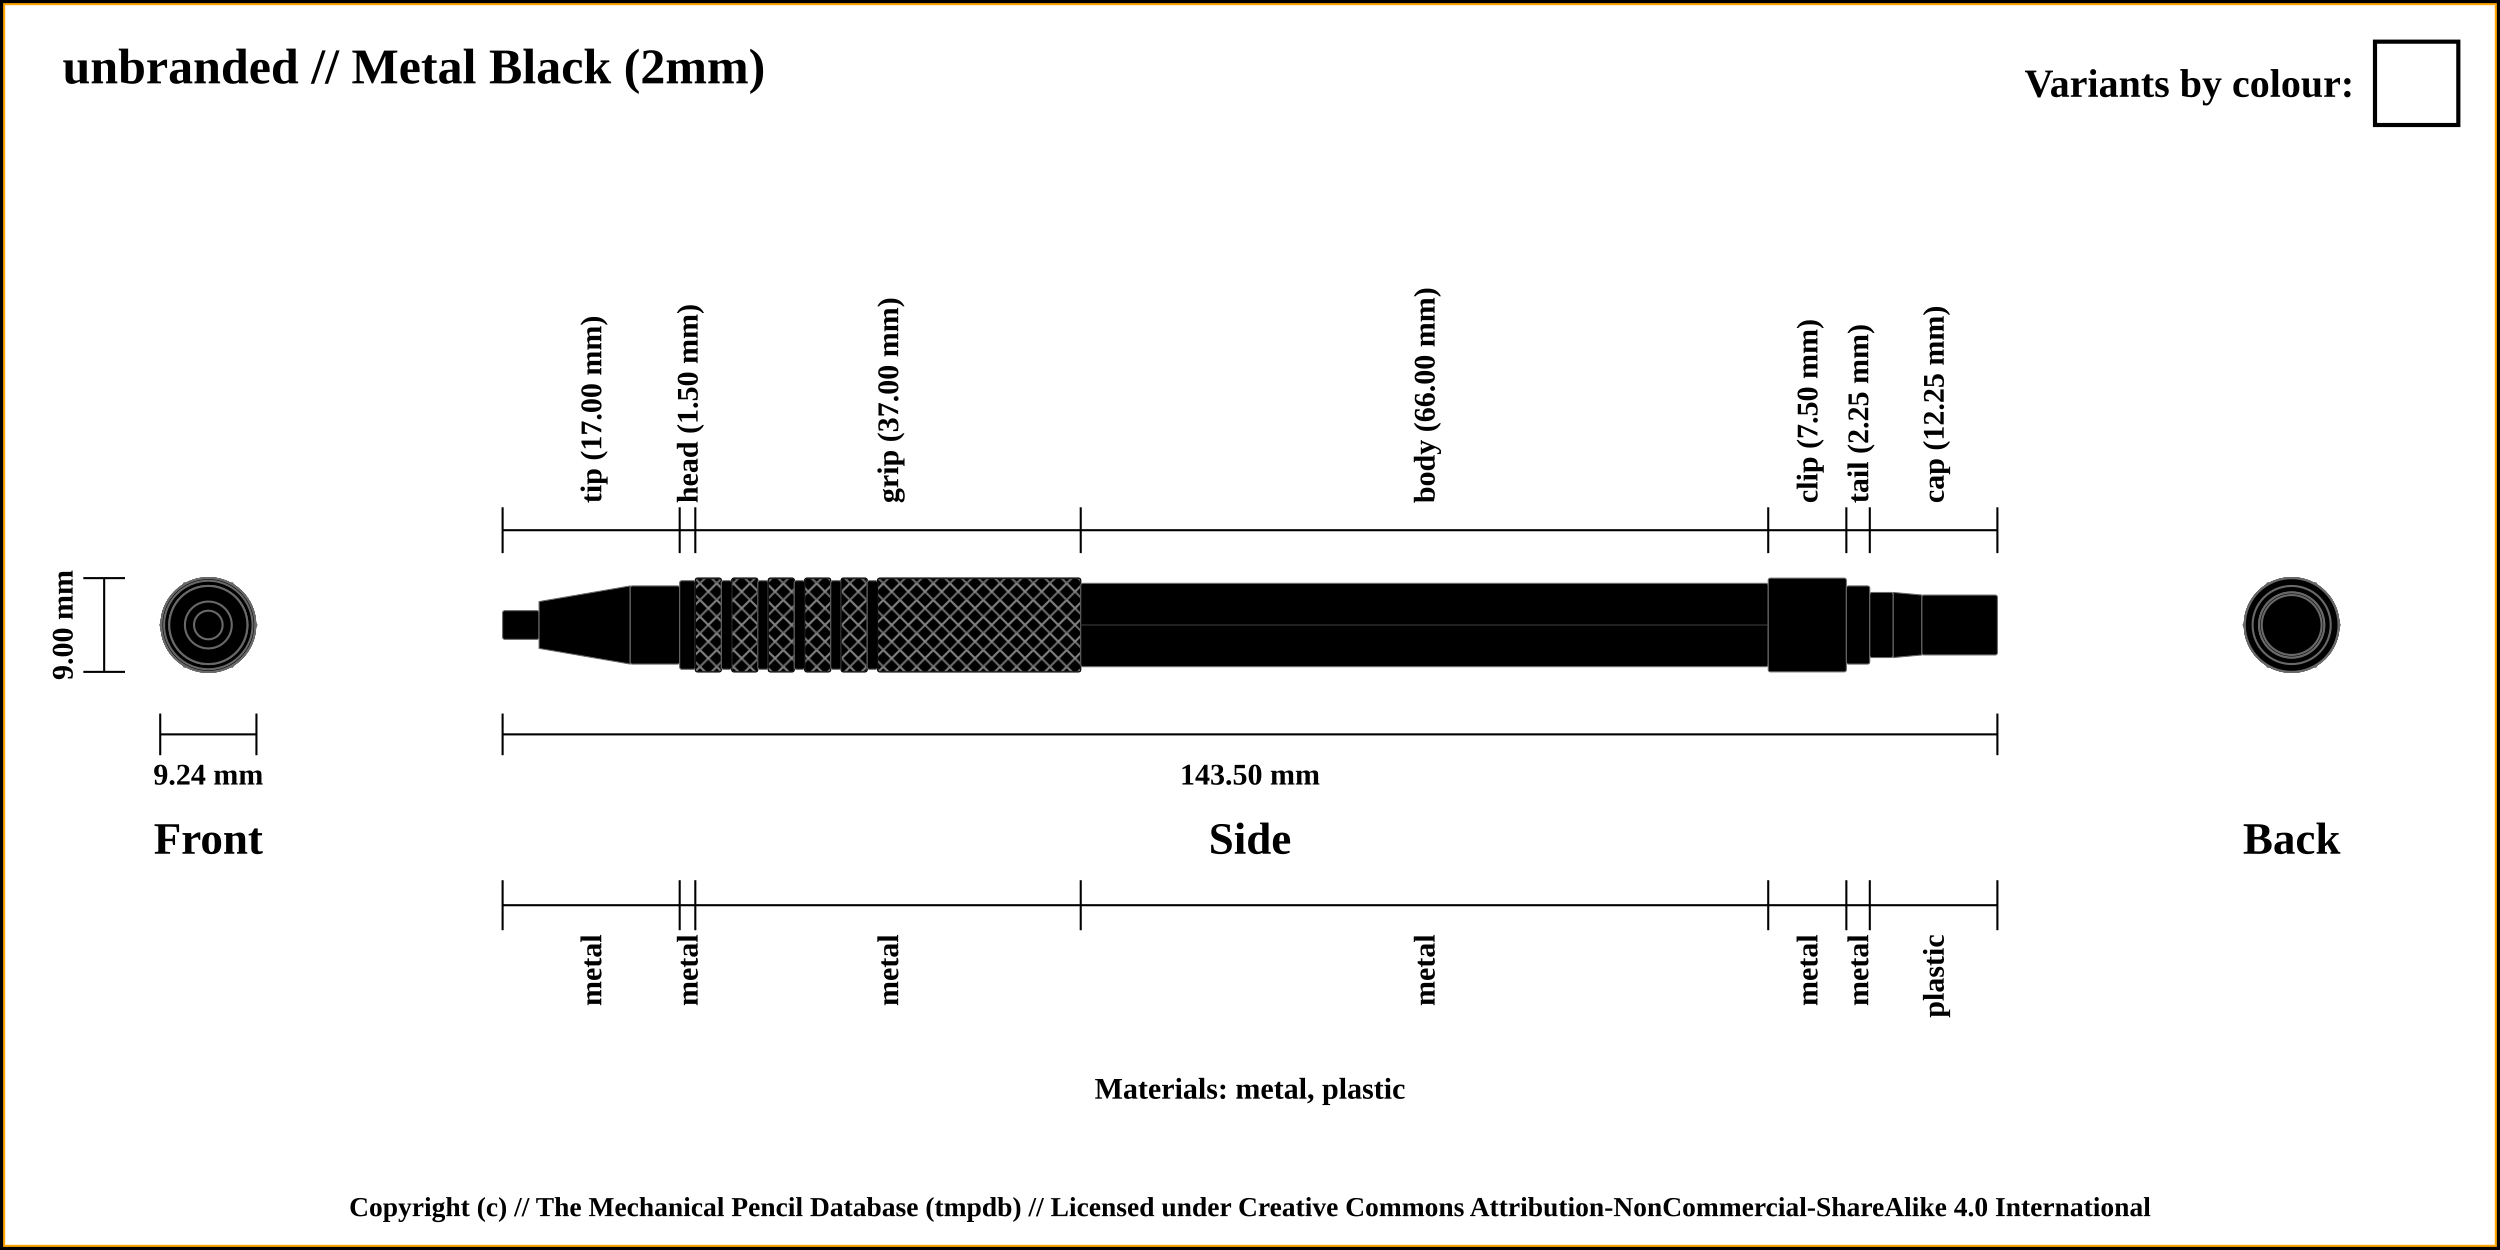
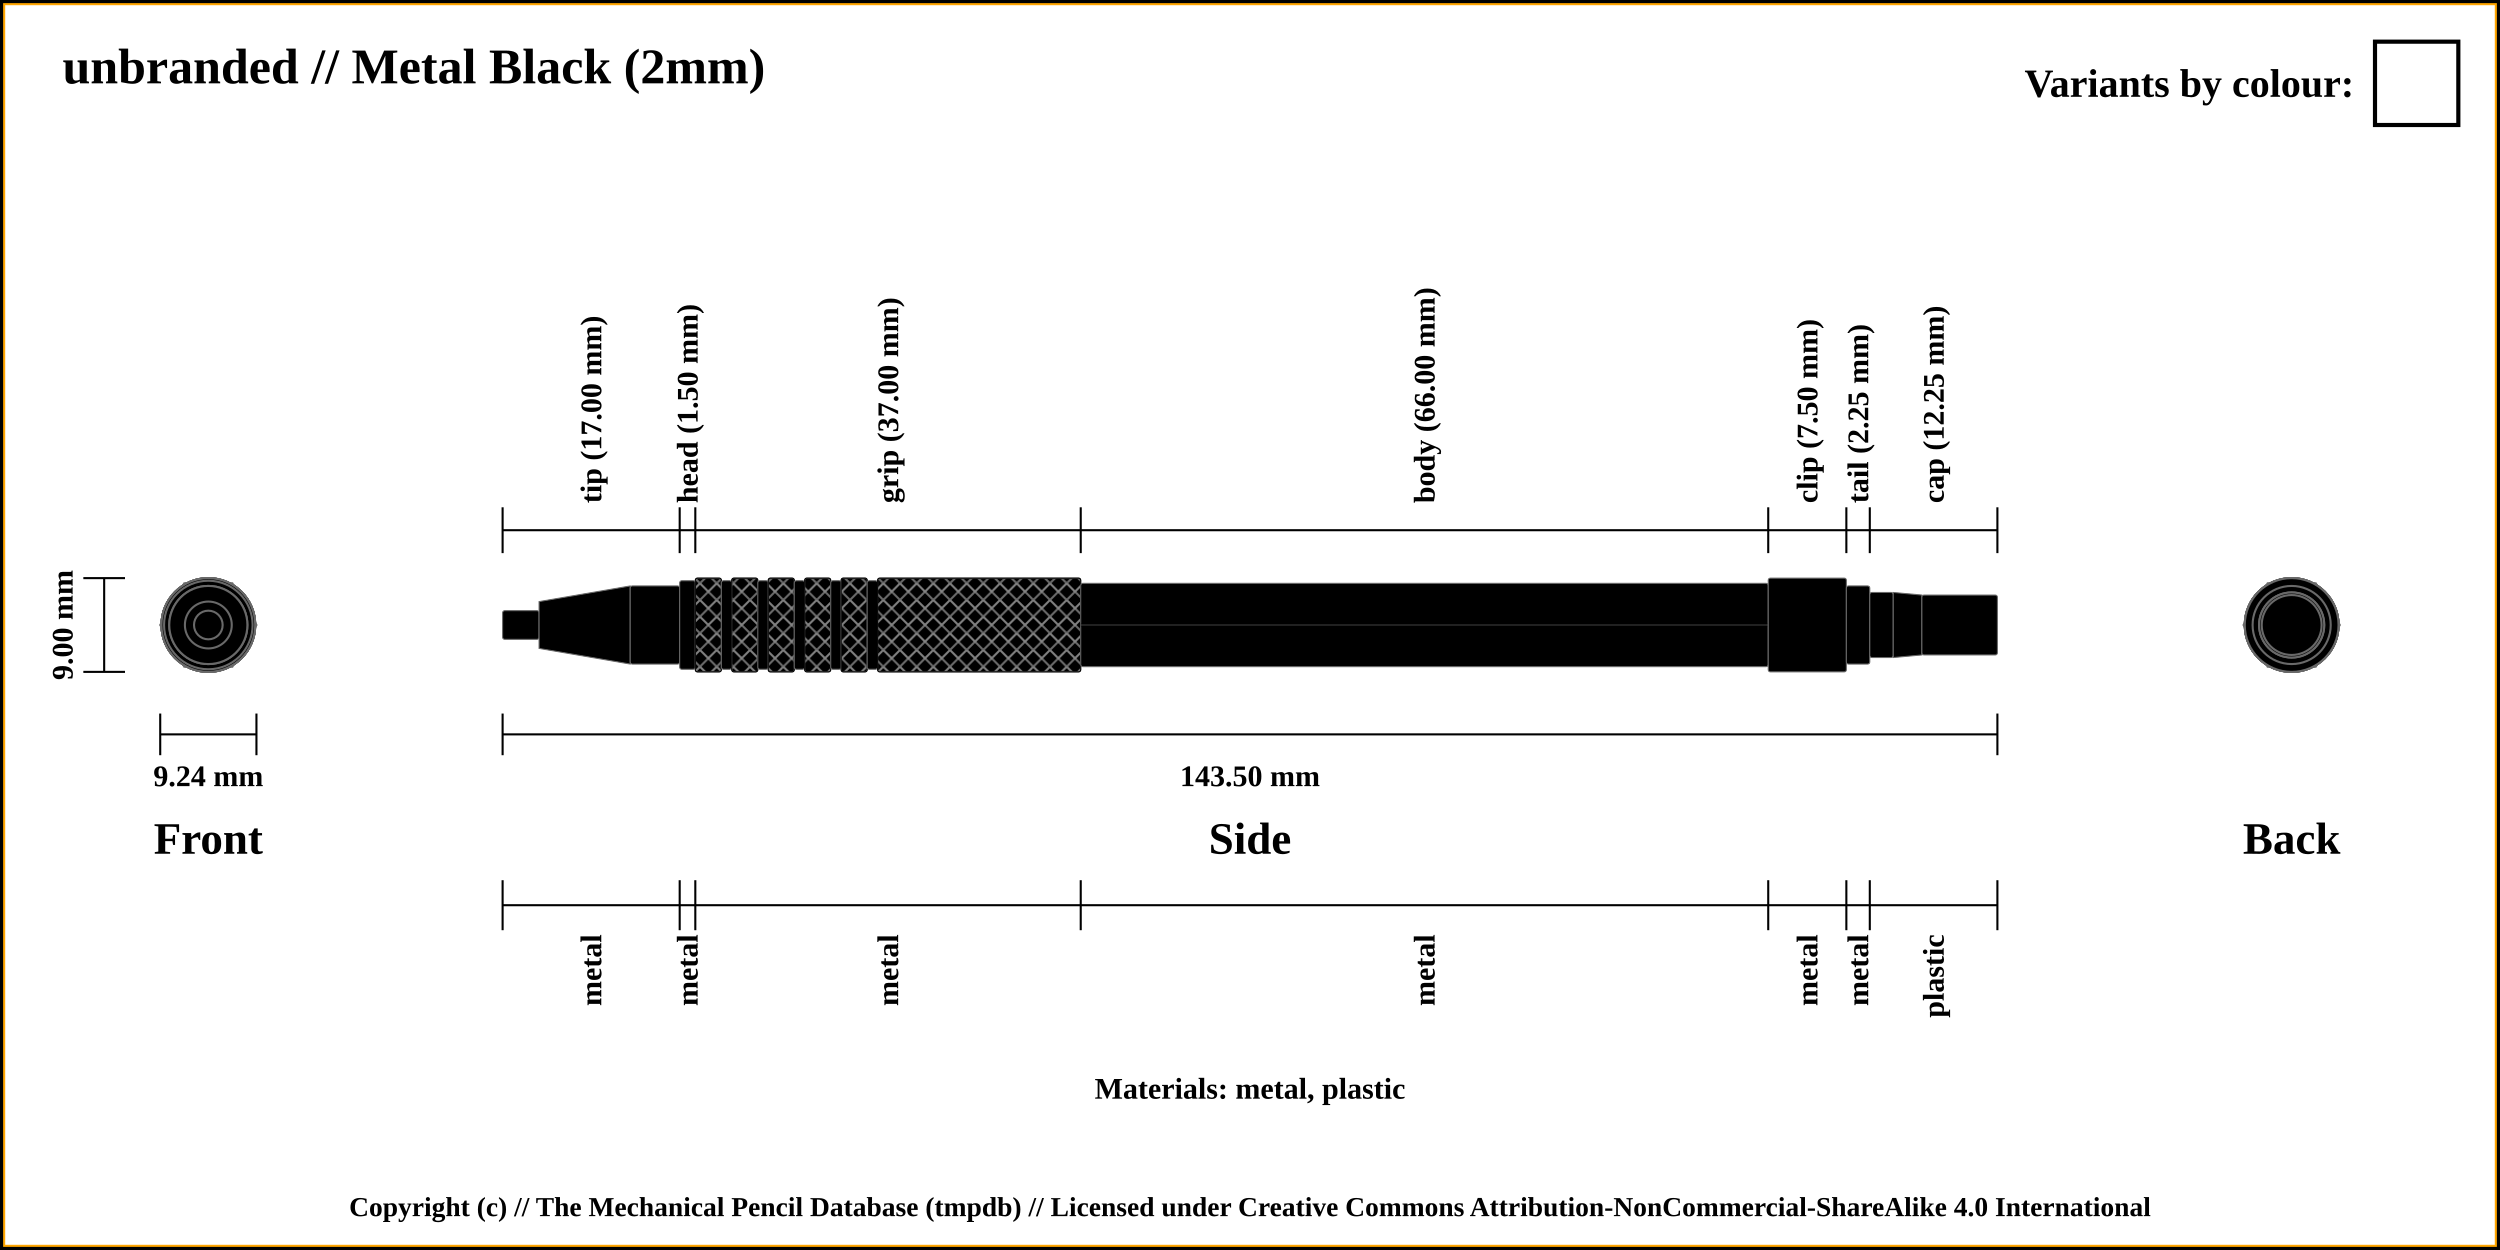
<svg xmlns="http://www.w3.org/2000/svg" width="1200" height="600">
  <pattern id="diagonalHatch" patternUnits="userSpaceOnUse" width="8" height="8">
    <rect width="6" height="6" fill="none" />
    <path stroke="dimgray" stroke-linecap="round" stroke-width="1" d="M 4,4 L 8,8" />
    <path stroke="dimgray" stroke-linecap="round" stroke-width="1" d="M 4,4 L 0,8" />
    <path stroke="gray" stroke-linecap="round" stroke-width="1" d="M 4,4 L 8,0" />
    <path stroke="gray" stroke-linecap="round" stroke-width="1" d="M 4,4 L 0,0" />
  </pattern>
  <rect x="0" y="0" width="1200" height="600" fill="white" stroke="black" stroke-width="4" />
  <rect x="2" y="2" width="1196" height="596" fill="white" stroke="orange" stroke-width="1" />
  <text x="30" y="40" font-weight="bold" font-size="2em">unbranded // Metal Black (2mm)</text>
  <text x="30" y="60" font-weight="bold" font-size="1.1em" />
  <line x1="40" y1="277.5" x2="60" y2="277.5" stroke="black" stroke-width="1" />
  <line x1="40" y1="322.5" x2="60" y2="322.5" stroke="black" stroke-width="1" />
  <line x1="50" y1="277.5" x2="50" y2="322.5" stroke="black" stroke-width="1" />
  <text x="100" y="402.5" font-size="1.8em" font-weight="bold" text-anchor="middle" dominant-baseline="central">Front</text>
  <text x="30" y="300" transform="rotate(-90, 30, 300)" font-size="1.2em" font-weight="bold" text-anchor="middle" dominant-baseline="central">9.00 mm</text>
  <line x1="76.906" y1="352.5" x2="123.094" y2="352.5" stroke="black" stroke-width="1" />
  <line x1="76.906" y1="342.5" x2="76.906" y2="362.5" stroke="black" stroke-width="1" />
  <line x1="123.094" y1="342.5" x2="123.094" y2="362.5" stroke="black" stroke-width="1" />
-   <text x="100" y="372.5" font-size="1.2em" font-weight="bold" text-anchor="middle" dominant-baseline="middle">9.24 mm</text>
+   <text x="100" y="372.5" font-size="1.2em" font-weight="bold" text-anchor="middle" dominant-baseline="central">9.24 mm</text>
  <line x1="241.25" y1="352.5" x2="958.75" y2="352.5" stroke="black" stroke-width="1" />
  <line x1="241.25" y1="342.5" x2="241.25" y2="362.5" stroke="black" stroke-width="1" />
  <line x1="958.75" y1="342.5" x2="958.75" y2="362.5" stroke="black" stroke-width="1" />
-   <text x="600" y="372.5" font-size="1.2em" font-weight="bold" text-anchor="middle" dominant-baseline="middle">143.50 mm</text>
+   <text x="600" y="372.5" font-size="1.2em" font-weight="bold" text-anchor="middle" dominant-baseline="central">143.50 mm</text>
  <text x="600" y="402.5" font-size="1.8em" font-weight="bold" text-anchor="middle" dominant-baseline="central">Side</text>
  <text x="1100" y="402.5" font-size="1.8em" font-weight="bold" text-anchor="middle" dominant-baseline="central">Back</text>
  <text x="600" y="522.5" font-size="1.2em" font-weight="bold" text-anchor="middle" dominant-baseline="central">Materials: metal, plastic</text>
  <line x1="241.25" y1="265.5" x2="241.25" y2="243.5" stroke="black" stroke-width="1" />
  <text x="283.75" y="241.5" transform="rotate(-90, 283.75, 241.5)" font-size="1.2em" font-weight="bold" dominant-baseline="central">tip (17.00 mm)</text>
  <line x1="326.25" y1="265.5" x2="326.25" y2="243.5" stroke="black" stroke-width="1" />
  <text x="330" y="241.5" transform="rotate(-90, 330, 241.5)" font-size="1.2em" font-weight="bold" dominant-baseline="central">head (1.50 mm)</text>
  <line x1="333.75" y1="265.5" x2="333.75" y2="243.5" stroke="black" stroke-width="1" />
  <text x="426.25" y="241.5" transform="rotate(-90, 426.25, 241.5)" font-size="1.2em" font-weight="bold" dominant-baseline="central">grip (37.00 mm)</text>
  <line x1="518.75" y1="265.5" x2="518.75" y2="243.5" stroke="black" stroke-width="1" />
  <text x="683.75" y="241.5" transform="rotate(-90, 683.75, 241.5)" font-size="1.2em" font-weight="bold" dominant-baseline="central">body (66.00 mm)</text>
  <line x1="848.75" y1="265.5" x2="848.75" y2="243.5" stroke="black" stroke-width="1" />
  <text x="867.5" y="241.5" transform="rotate(-90, 867.5, 241.5)" font-size="1.2em" font-weight="bold" dominant-baseline="central">clip (7.50 mm)</text>
  <line x1="886.25" y1="265.5" x2="886.25" y2="243.5" stroke="black" stroke-width="1" />
  <text x="891.875" y="241.5" transform="rotate(-90, 891.875, 241.5)" font-size="1.2em" font-weight="bold" dominant-baseline="central">tail (2.25 mm)</text>
  <line x1="897.5" y1="265.5" x2="897.5" y2="243.5" stroke="black" stroke-width="1" />
  <text x="928.125" y="241.5" transform="rotate(-90, 928.125, 241.5)" font-size="1.2em" font-weight="bold" dominant-baseline="central">cap (12.25 mm)</text>
  <line x1="958.75" y1="265.5" x2="958.75" y2="243.5" stroke="black" stroke-width="1" />
  <line x1="241.25" y1="254.5" x2="958.75" y2="254.5" stroke="black" stroke-width="1" />
  <line x1="241.25" y1="422.5" x2="241.25" y2="446.5" stroke="black" stroke-width="1" />
  <text x="283.75" y="448.5" transform="rotate(-90, 283.75, 448.5)" font-size="1.2em" font-weight="bold" text-anchor="end" dominant-baseline="central">metal</text>
  <line x1="326.25" y1="422.5" x2="326.25" y2="446.5" stroke="black" stroke-width="1" />
  <text x="330" y="448.5" transform="rotate(-90, 330, 448.5)" font-size="1.2em" font-weight="bold" text-anchor="end" dominant-baseline="central">metal</text>
  <line x1="333.75" y1="422.5" x2="333.75" y2="446.5" stroke="black" stroke-width="1" />
  <text x="426.25" y="448.5" transform="rotate(-90, 426.25, 448.5)" font-size="1.2em" font-weight="bold" text-anchor="end" dominant-baseline="central">metal</text>
  <line x1="518.75" y1="422.5" x2="518.75" y2="446.5" stroke="black" stroke-width="1" />
  <text x="683.75" y="448.5" transform="rotate(-90, 683.75, 448.5)" font-size="1.2em" font-weight="bold" text-anchor="end" dominant-baseline="central">metal</text>
  <line x1="848.75" y1="422.5" x2="848.75" y2="446.5" stroke="black" stroke-width="1" />
  <text x="867.5" y="448.5" transform="rotate(-90, 867.5, 448.5)" font-size="1.2em" font-weight="bold" text-anchor="end" dominant-baseline="central">metal</text>
  <line x1="886.25" y1="422.5" x2="886.25" y2="446.5" stroke="black" stroke-width="1" />
  <text x="891.875" y="448.5" transform="rotate(-90, 891.875, 448.5)" font-size="1.2em" font-weight="bold" text-anchor="end" dominant-baseline="central">metal</text>
  <line x1="897.5" y1="422.5" x2="897.5" y2="446.5" stroke="black" stroke-width="1" />
  <text x="928.125" y="448.5" transform="rotate(-90, 928.125, 448.5)" font-size="1.2em" font-weight="bold" text-anchor="end" dominant-baseline="central">plastic</text>
  <line x1="958.75" y1="422.5" x2="958.75" y2="446.5" stroke="black" stroke-width="1" />
  <line x1="241.25" y1="434.5" x2="958.75" y2="434.5" stroke="black" stroke-width="1" />
  <circle r="6.875" cx="1100" cy="300" stroke="dimgray" stroke-width="1" fill="black" />
  <circle r="18.75" cx="1100" cy="300" stroke="dimgray" stroke-width="1" fill="black" />
  <circle r="11.25" cx="1100" cy="300" stroke="dimgray" stroke-width="1" fill="black" />
  <circle r="18.75" cx="1100" cy="300" stroke="dimgray" stroke-width="1" fill="black" />
  <circle r="21.25" cx="1100" cy="300" stroke="dimgray" stroke-width="1" fill="black" />
  <circle r="22.5" cx="1100" cy="300" stroke="dimgray" stroke-width="1" fill="black" />
  <circle r="21.25" cx="1100" cy="300" stroke="dimgray" stroke-width="1" fill="black" />
  <circle r="22.5" cx="1100" cy="300" stroke="dimgray" stroke-width="1" fill="black" />
  <circle r="21.25" cx="1100" cy="300" stroke="dimgray" stroke-width="1" fill="black" />
  <circle r="22.5" cx="1100" cy="300" stroke="dimgray" stroke-width="1" fill="black" />
  <circle r="21.25" cx="1100" cy="300" stroke="dimgray" stroke-width="1" fill="black" />
  <circle r="22.5" cx="1100" cy="300" stroke="dimgray" stroke-width="1" fill="black" />
  <circle r="21.25" cx="1100" cy="300" stroke="dimgray" stroke-width="1" fill="black" />
  <circle r="22.5" cx="1100" cy="300" stroke="dimgray" stroke-width="1" fill="black" />
  <circle r="21.25" cx="1100" cy="300" stroke="dimgray" stroke-width="1" fill="black" />
  <circle r="22.5" cx="1100" cy="300" stroke="dimgray" stroke-width="1" fill="black" />
  <polygon points="1088.453,280 1111.547,280 1123.094,300 1111.547,320 1088.453,320 1076.906,300 " stroke="dimgray" stroke-width="1" fill="black" />
  <circle r="22.5" cx="1100" cy="300" stroke="dimgray" stroke-width="1" fill="black" />
  <circle r="18.75" cx="1100" cy="300" stroke="dimgray" stroke-width="1" fill="black" />
  <circle r="15.625" cx="1100" cy="300" stroke="dimgray" stroke-width="1" fill="black" />
  <circle r="14.375" cx="1100" cy="300" stroke="dimgray" stroke-width="1" fill="black" />
  <circle r="15.625" cx="1100" cy="300" stroke="dimgray" stroke-width="1" fill="black" />
  <circle r="14.375" cx="1100" cy="300" stroke="dimgray" stroke-width="1" fill="black" />
  <circle r="14.375" cx="100" cy="300" stroke="dimgray" stroke-width="1" fill="black" />
  <circle r="14.375" cx="100" cy="300" stroke="dimgray" stroke-width="1" fill="black" />
  <circle r="15.625" cx="100" cy="300" stroke="dimgray" stroke-width="1" fill="black" />
  <circle r="15.625" cx="100" cy="300" stroke="dimgray" stroke-width="1" fill="black" />
  <circle r="18.75" cx="100" cy="300" stroke="dimgray" stroke-width="1" fill="black" />
  <circle r="22.5" cx="100" cy="300" stroke="dimgray" stroke-width="1" fill="black" />
  <polygon points="88.453,280 111.547,280 123.094,300 111.547,320 88.453,320 76.906,300 " stroke="dimgray" stroke-width="1" fill="black" />
  <circle r="22.5" cx="100" cy="300" stroke="dimgray" stroke-width="1" fill="black" />
  <circle r="21.25" cx="100" cy="300" stroke="dimgray" stroke-width="1" fill="black" />
  <circle r="22.5" cx="100" cy="300" stroke="dimgray" stroke-width="1" fill="black" />
  <circle r="21.25" cx="100" cy="300" stroke="dimgray" stroke-width="1" fill="black" />
  <circle r="22.5" cx="100" cy="300" stroke="dimgray" stroke-width="1" fill="black" />
  <circle r="21.25" cx="100" cy="300" stroke="dimgray" stroke-width="1" fill="black" />
  <circle r="22.5" cx="100" cy="300" stroke="dimgray" stroke-width="1" fill="black" />
  <circle r="21.25" cx="100" cy="300" stroke="dimgray" stroke-width="1" fill="black" />
  <circle r="22.5" cx="100" cy="300" stroke="dimgray" stroke-width="1" fill="black" />
  <circle r="21.25" cx="100" cy="300" stroke="dimgray" stroke-width="1" fill="black" />
  <circle r="22.5" cx="100" cy="300" stroke="dimgray" stroke-width="1" fill="black" />
  <circle r="21.25" cx="100" cy="300" stroke="dimgray" stroke-width="1" fill="black" />
  <circle r="18.75" cx="100" cy="300" stroke="dimgray" stroke-width="1" fill="black" />
  <circle r="18.75" cx="100" cy="300" stroke="dimgray" stroke-width="1" fill="black" />
  <circle r="11.25" cx="100" cy="300" stroke="dimgray" stroke-width="1" fill="black" />
  <circle r="6.875" cx="100" cy="300" stroke="dimgray" stroke-width="1" fill="black" />
  <rect x="241.25" y="293.125" width="17.5" height="13.75" rx="1" ry="1" stroke-width="0.5" stroke="dimgray" fill="black" />
  <path d="M258.75 288.75 L302.5 281.25 L302.5 318.75 L258.75 311.25 Z" stroke-width="0.5" stroke="dimgray" fill="black" />
  <rect x="302.5" y="281.25" width="23.75" height="37.5" rx="1" ry="1" stroke-width="0.5" stroke="dimgray" fill="black" />
  <rect x="326.25" y="278.75" width="7.5" height="42.5" rx="1" ry="1" stroke-width="0.5" stroke="dimgray" fill="black" />
  <rect x="333.75" y="277.5" width="12.5" height="45" rx="1" ry="1" stroke-width="0.5" stroke="dimgray" fill="black" />
  <rect x="333.75" y="277.5" width="12.5" height="45" rx="1" ry="1" stroke-width="0.5" stroke="black" fill="url(#diagonalHatch)" />
  <rect x="346.25" y="278.75" width="5" height="42.5" rx="1" ry="1" stroke-width="0.5" stroke="dimgray" fill="black" />
  <rect x="351.25" y="277.5" width="12.5" height="45" rx="1" ry="1" stroke-width="0.5" stroke="dimgray" fill="black" />
  <rect x="351.25" y="277.5" width="12.5" height="45" rx="1" ry="1" stroke-width="0.5" stroke="black" fill="url(#diagonalHatch)" />
  <rect x="363.75" y="278.75" width="5" height="42.5" rx="1" ry="1" stroke-width="0.5" stroke="dimgray" fill="black" />
  <rect x="368.75" y="277.5" width="12.5" height="45" rx="1" ry="1" stroke-width="0.5" stroke="dimgray" fill="black" />
  <rect x="368.75" y="277.5" width="12.5" height="45" rx="1" ry="1" stroke-width="0.5" stroke="black" fill="url(#diagonalHatch)" />
  <rect x="381.25" y="278.75" width="5" height="42.5" rx="1" ry="1" stroke-width="0.5" stroke="dimgray" fill="black" />
  <rect x="386.25" y="277.5" width="12.5" height="45" rx="1" ry="1" stroke-width="0.5" stroke="dimgray" fill="black" />
  <rect x="386.25" y="277.5" width="12.5" height="45" rx="1" ry="1" stroke-width="0.5" stroke="black" fill="url(#diagonalHatch)" />
  <rect x="398.75" y="278.75" width="5" height="42.5" rx="1" ry="1" stroke-width="0.5" stroke="dimgray" fill="black" />
  <rect x="403.75" y="277.5" width="12.5" height="45" rx="1" ry="1" stroke-width="0.5" stroke="dimgray" fill="black" />
  <rect x="403.75" y="277.5" width="12.5" height="45" rx="1" ry="1" stroke-width="0.5" stroke="black" fill="url(#diagonalHatch)" />
  <rect x="416.25" y="278.75" width="5" height="42.5" rx="1" ry="1" stroke-width="0.5" stroke="dimgray" fill="black" />
  <rect x="421.25" y="277.5" width="97.5" height="45" rx="1" ry="1" stroke-width="0.5" stroke="dimgray" fill="black" />
  <rect x="421.25" y="277.5" width="97.5" height="45" rx="1" ry="1" stroke-width="0.5" stroke="black" fill="url(#diagonalHatch)" />
  <rect x="518.75" y="280" width="330" height="40" rx="1" ry="1" stroke-width="0.5" stroke="dimgray" fill="black" />
  <line x1="518.75" y1="300" x2="848.75" y2="300" stroke-width="1.5" stroke="black" fill="none" stroke-opacity="0.5" />
  <line x1="518.75" y1="300" x2="848.75" y2="300" stroke-width="0.5" stroke="gray" fill="none" stroke-opacity="0.5" />
  <rect x="848.75" y="277.5" width="37.5" height="45" rx="1" ry="1" stroke-width="0.5" stroke="dimgray" fill="black" />
  <rect x="886.25" y="281.25" width="11.25" height="37.5" rx="1" ry="1" stroke-width="0.5" stroke="dimgray" fill="black" />
  <rect x="897.5" y="284.375" width="11.25" height="31.25" rx="1" ry="1" stroke-width="0.5" stroke="dimgray" fill="black" />
  <path d="M908.75 284.375 L922.5 285.625 L922.5 314.375 L908.75 315.625 Z" stroke-width="0.5" stroke="dimgray" fill="black" />
  <rect x="922.5" y="285.625" width="36.25" height="28.75" rx="1" ry="1" stroke-width="0.5" stroke="dimgray" fill="black" />
  <rect x="1140" y="20" width="40" height="40" stroke="black" stroke-width="2" fill="white" />
  <text x="1130" y="40" font-size="1.6em" font-weight="bold" text-anchor="end" dominant-baseline="central">Variants by  colour:</text>
  <text x="50%" y="580" font-size="1.1em" font-weight="bold" text-anchor="middle" dominant-baseline="middle">Copyright (c) // The Mechanical Pencil Database (tmpdb) // Licensed under Creative Commons Attribution-NonCommercial-ShareAlike 4.0 International</text>
</svg>
